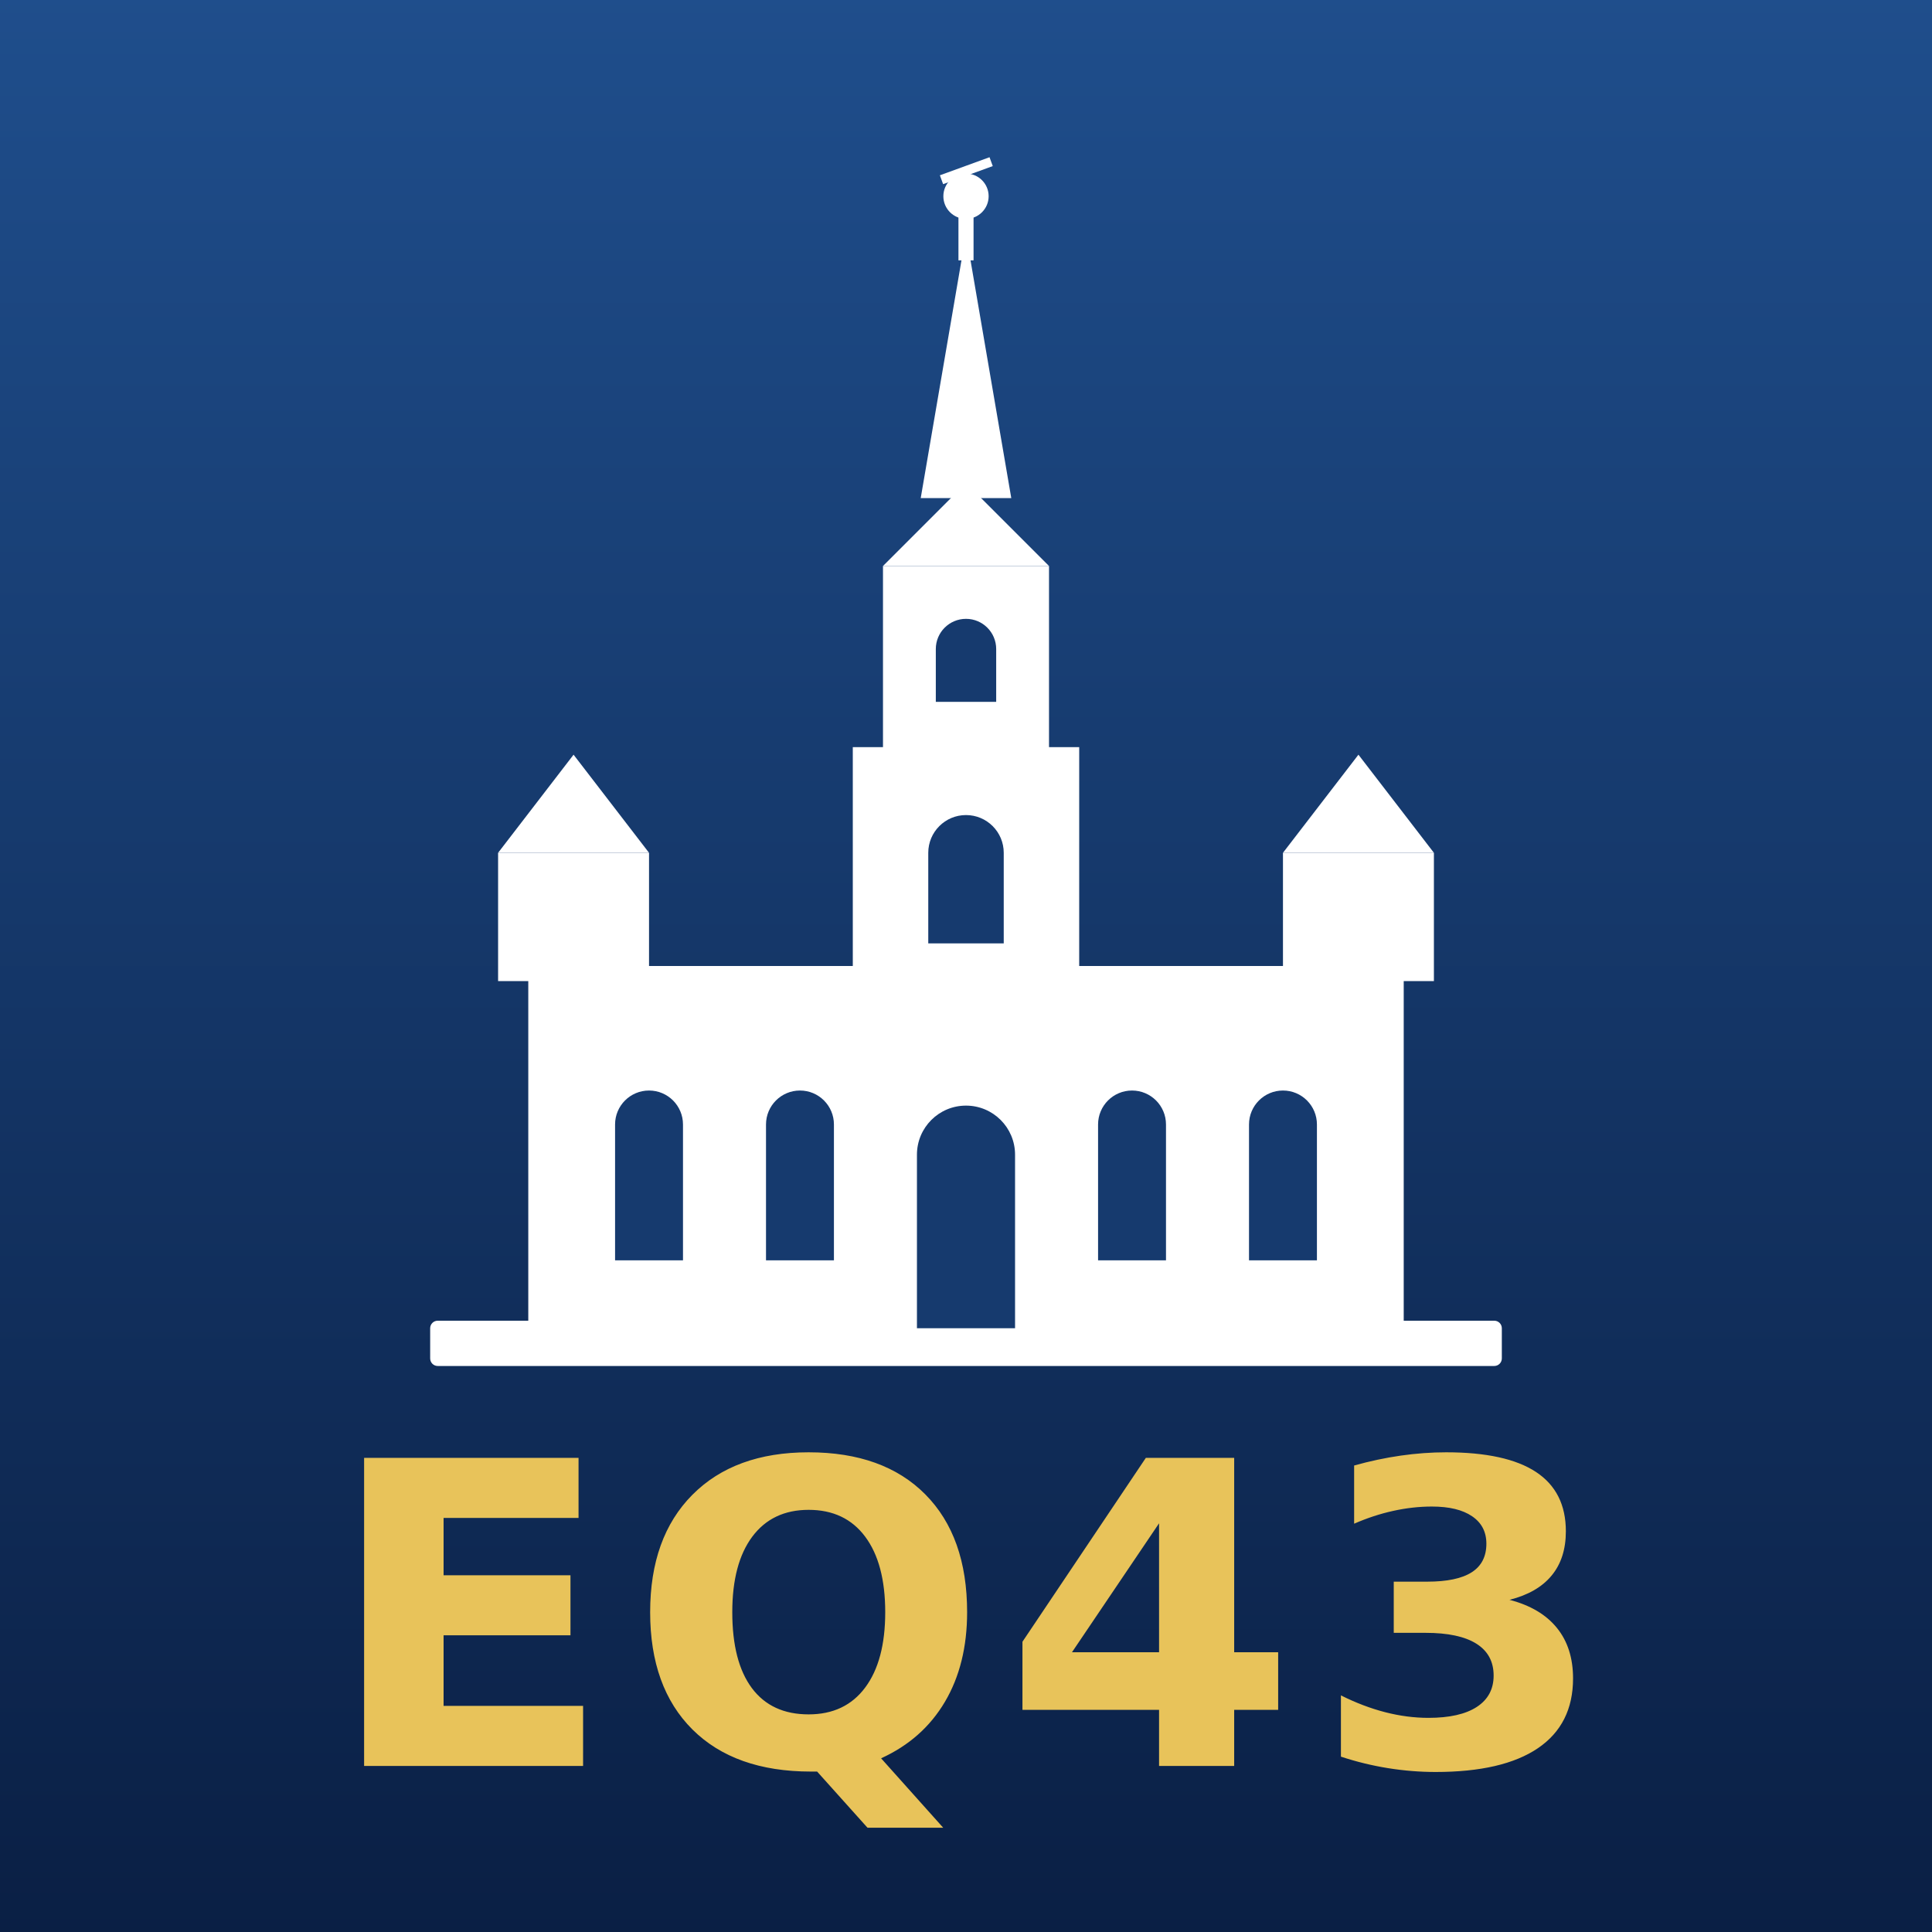
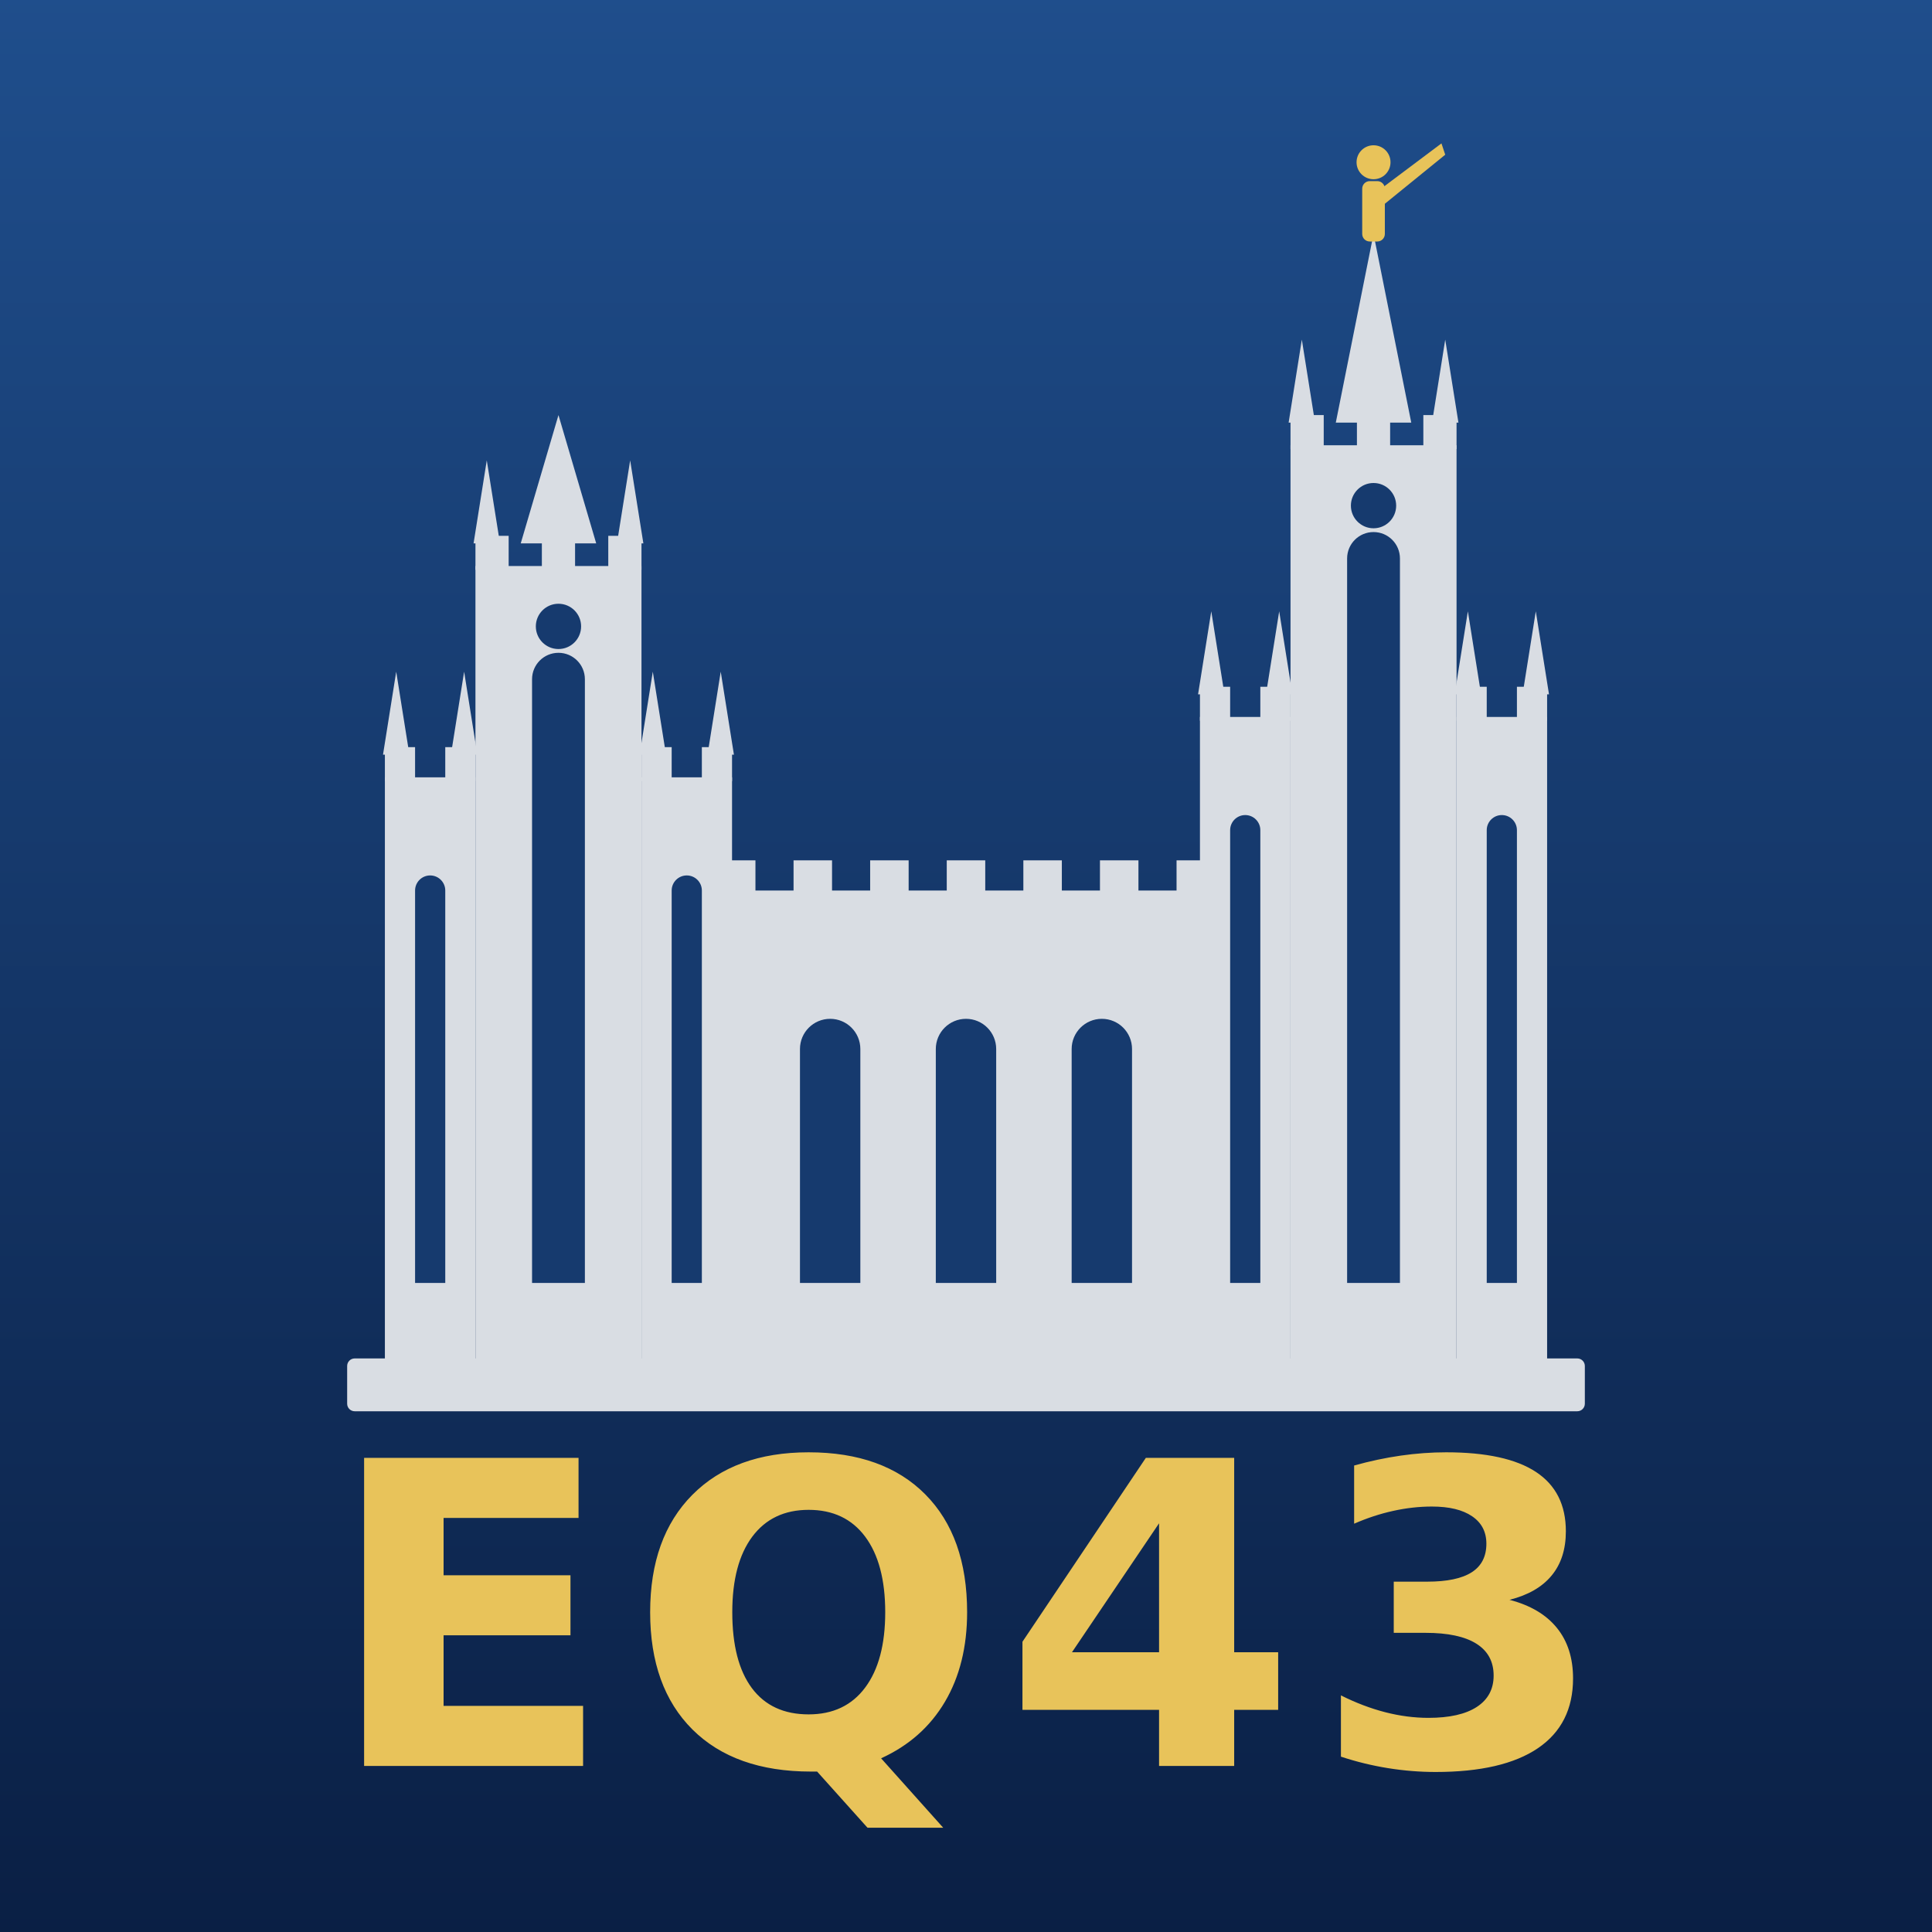
<svg xmlns="http://www.w3.org/2000/svg" viewBox="0 0 512 512" width="512" height="512">
  <defs>
    <linearGradient id="g" x1="0" y1="0" x2="0" y2="1">
      <stop offset="0" stop-color="#1f4e8c" />
      <stop offset="1" stop-color="#0a1f44" />
    </linearGradient>
  </defs>
  <rect width="512" height="512" fill="url(#g)" />
-   <g fill="#ffffff">
-     <rect x="226" y="198" width="60" height="64" />
-     <rect x="234" y="150" width="44" height="50" />
-     <polygon points="234,150 256,128 278,150" />
-     <polygon points="244,132 256,62 268,132" />
-     <circle cx="256" cy="52" r="6" />
-     <rect x="254" y="57" width="4" height="12" />
-     <rect x="249" y="44" width="14" height="2.5" transform="rotate(-20 256 45)" />
-     <rect x="140" y="256" width="232" height="96" />
-     <rect x="132" y="226" width="40" height="34" />
-     <polygon points="132,226 152,200 172,226" />
-     <rect x="340" y="226" width="40" height="34" />
-     <polygon points="340,226 360,200 380,226" />
-     <rect x="114" y="350" width="284" height="12" rx="2" />
+   <g fill="#d9dde3">
+     <rect x="190" y="236" width="132" height="126" />
+     <rect x="190.0" y="228" width="10.2" height="9" />
+     <rect x="210.3" y="228" width="10.2" height="9" />
+     <rect x="230.6" y="228" width="10.2" height="9" />
+     <rect x="250.9" y="228" width="10.2" height="9" />
+     <rect x="271.2" y="228" width="10.2" height="9" />
+     <rect x="291.5" y="228" width="10.2" height="9" />
+     <rect x="311.8" y="228" width="10.2" height="9" />
+     <rect x="102" y="206" width="24" height="156" />
+     <rect x="102.0" y="198" width="8.0" height="9" />
+     <rect x="118.0" y="198" width="8.0" height="9" />
+     <polygon points="101.5,200 105,178 108.5,200" />
+     <polygon points="119.5,200 123,178 126.5,200" />
+     <rect x="170" y="206" width="24" height="156" />
+     <rect x="170.0" y="198" width="8.0" height="9" />
+     <rect x="186.0" y="198" width="8.0" height="9" />
+     <polygon points="169.5,200 173,178 176.5,200" />
+     <polygon points="187.5,200 191,178 194.5,200" />
+     <rect x="126" y="150" width="44" height="212" />
+     <rect x="126.0" y="142" width="8.8" height="9" />
+     <rect x="143.6" y="142" width="8.8" height="9" />
+     <rect x="161.2" y="142" width="8.8" height="9" />
+     <polygon points="125.5,144 129,122 132.5,144" />
+     <polygon points="163.5,144 167,122 170.5,144" />
+     <polygon points="138.0,144 148.0,110 158.0,144" />
+     <rect x="318" y="190" width="24" height="172" />
+     <rect x="318.0" y="182" width="8.0" height="9" />
+     <rect x="334.0" y="182" width="8.0" height="9" />
+     <polygon points="317.5,184 321,162 324.5,184" />
+     <polygon points="335.5,184 339,162 342.5,184" />
+     <rect x="386" y="190" width="24" height="172" />
+     <rect x="386.0" y="182" width="8.0" height="9" />
+     <rect x="402.0" y="182" width="8.0" height="9" />
+     <polygon points="385.5,184 389,162 392.5,184" />
+     <polygon points="403.5,184 407,162 410.5,184" />
+     <rect x="342" y="118" width="44" height="244" />
+     <rect x="342.0" y="110" width="8.8" height="9" />
+     <rect x="359.6" y="110" width="8.8" height="9" />
+     <rect x="377.2" y="110" width="8.8" height="9" />
+     <polygon points="341.5,112 345,90 348.5,112" />
+     <polygon points="379.5,112 383,90 386.5,112" />
+     <polygon points="354.0,112 364.0,62 374.0,112" />
+     <rect x="92" y="360" width="328" height="14" rx="2" />
  </g>
  <g fill="#163a6e">
-     <path d="M248 186v-14a8 8 0 0 1 16 0v14z" />
-     <path d="M246 250v-24a10 10 0 0 1 20 0v24z" />
-     <path d="M163 334v-36a9 9 0 0 1 18 0v36z" />
-     <path d="M203 334v-36a9 9 0 0 1 18 0v36z" />
-     <path d="M291 334v-36a9 9 0 0 1 18 0v36z" />
-     <path d="M331 334v-36a9 9 0 0 1 18 0v36z" />
-     <path d="M243 352v-46a13 13 0 0 1 26 0v46z" />
+     <path d="M212 340v-62a8 8 0 0 1 16 0v62z" />
+     <path d="M248 340v-62a8 8 0 0 1 16 0v62z" />
+     <path d="M284 340v-62a8 8 0 0 1 16 0v62z" />
+     <path d="M110 340v-104a4 4 0 0 1 8 0v104z" />
+     <path d="M178 340v-104a4 4 0 0 1 8 0v104z" />
+     <path d="M141 340v-160a7 7 0 0 1 14 0v160z" />
+     <circle cx="148" cy="166" r="6" />
+     <path d="M326 340v-120a4 4 0 0 1 8 0v120z" />
+     <path d="M394 340v-120a4 4 0 0 1 8 0v120z" />
+     <path d="M357 340v-192a7 7 0 0 1 14 0v192z" />
+     <circle cx="364" cy="134" r="6" />
+   </g>
+   <g fill="#e8c35a">
+     <rect x="361" y="48" width="6" height="16" rx="2" />
+     <circle cx="364" cy="43" r="4.5" />
+     <polygon points="366,50 382,38 383,41 367,54" />
  </g>
  <text x="256" y="468" text-anchor="middle" font-family="DejaVu Sans" font-weight="bold" font-size="112" letter-spacing="4" fill="#e8c35a">EQ43</text>
</svg>
